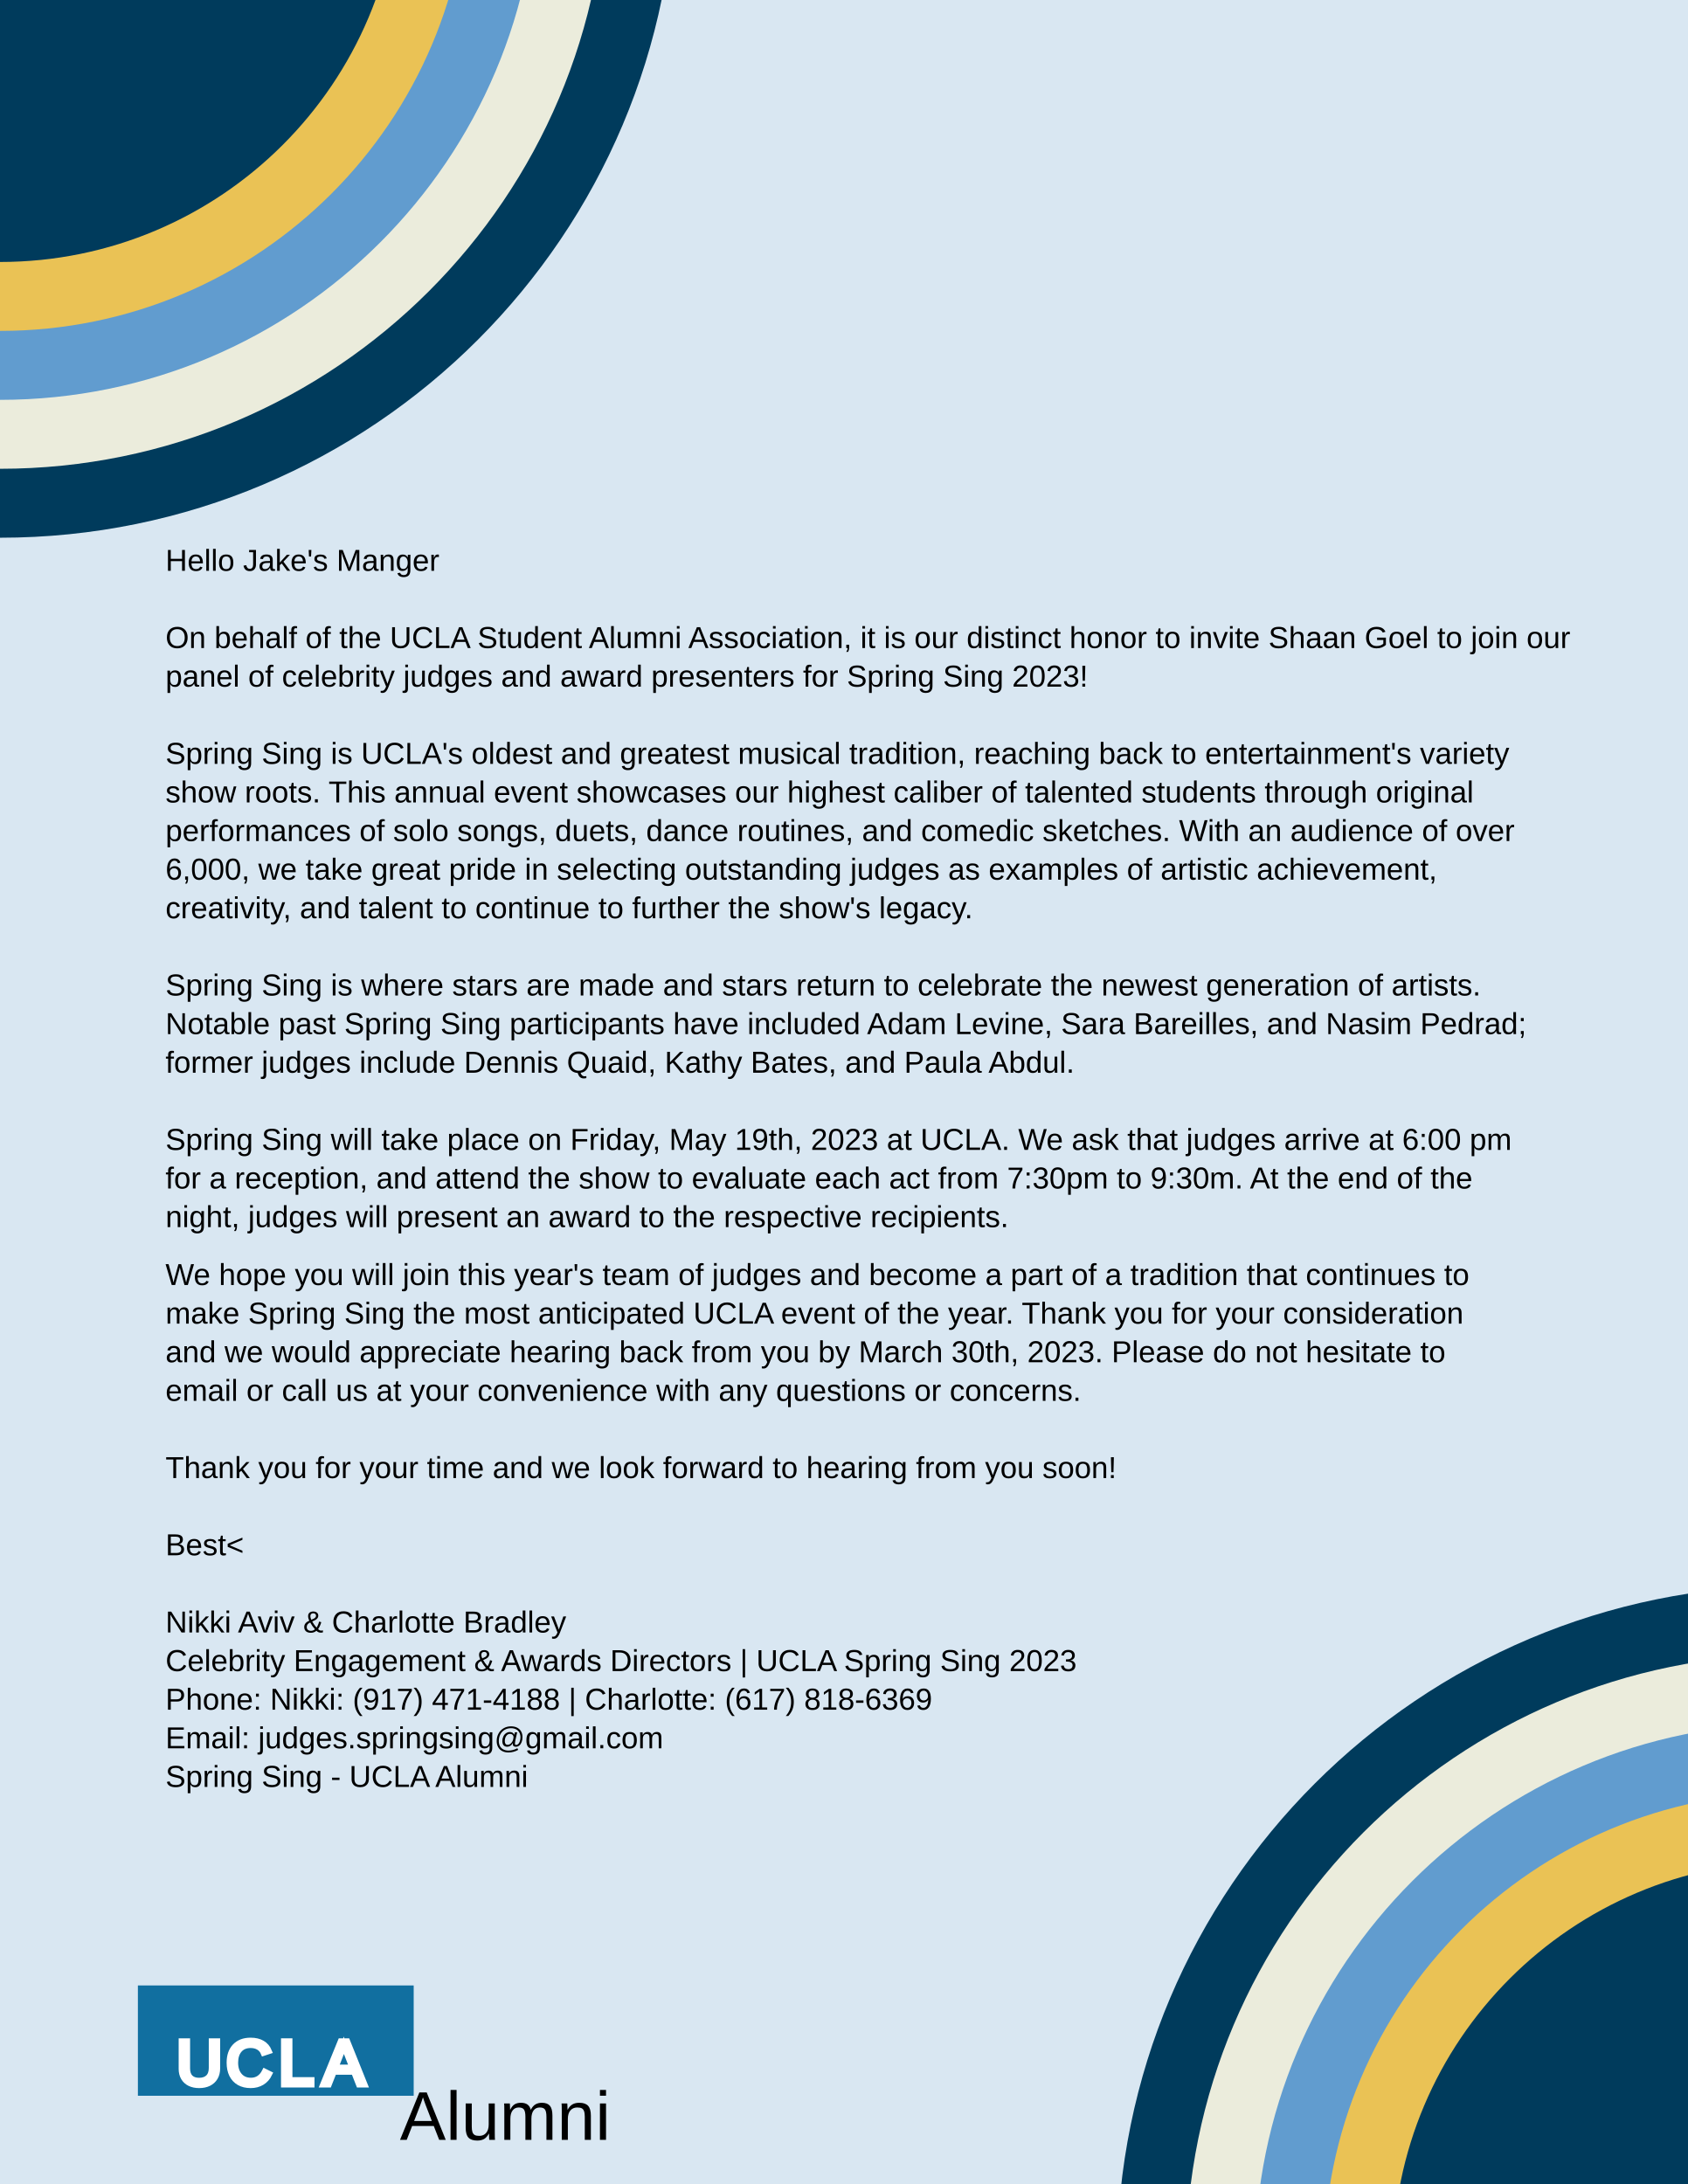
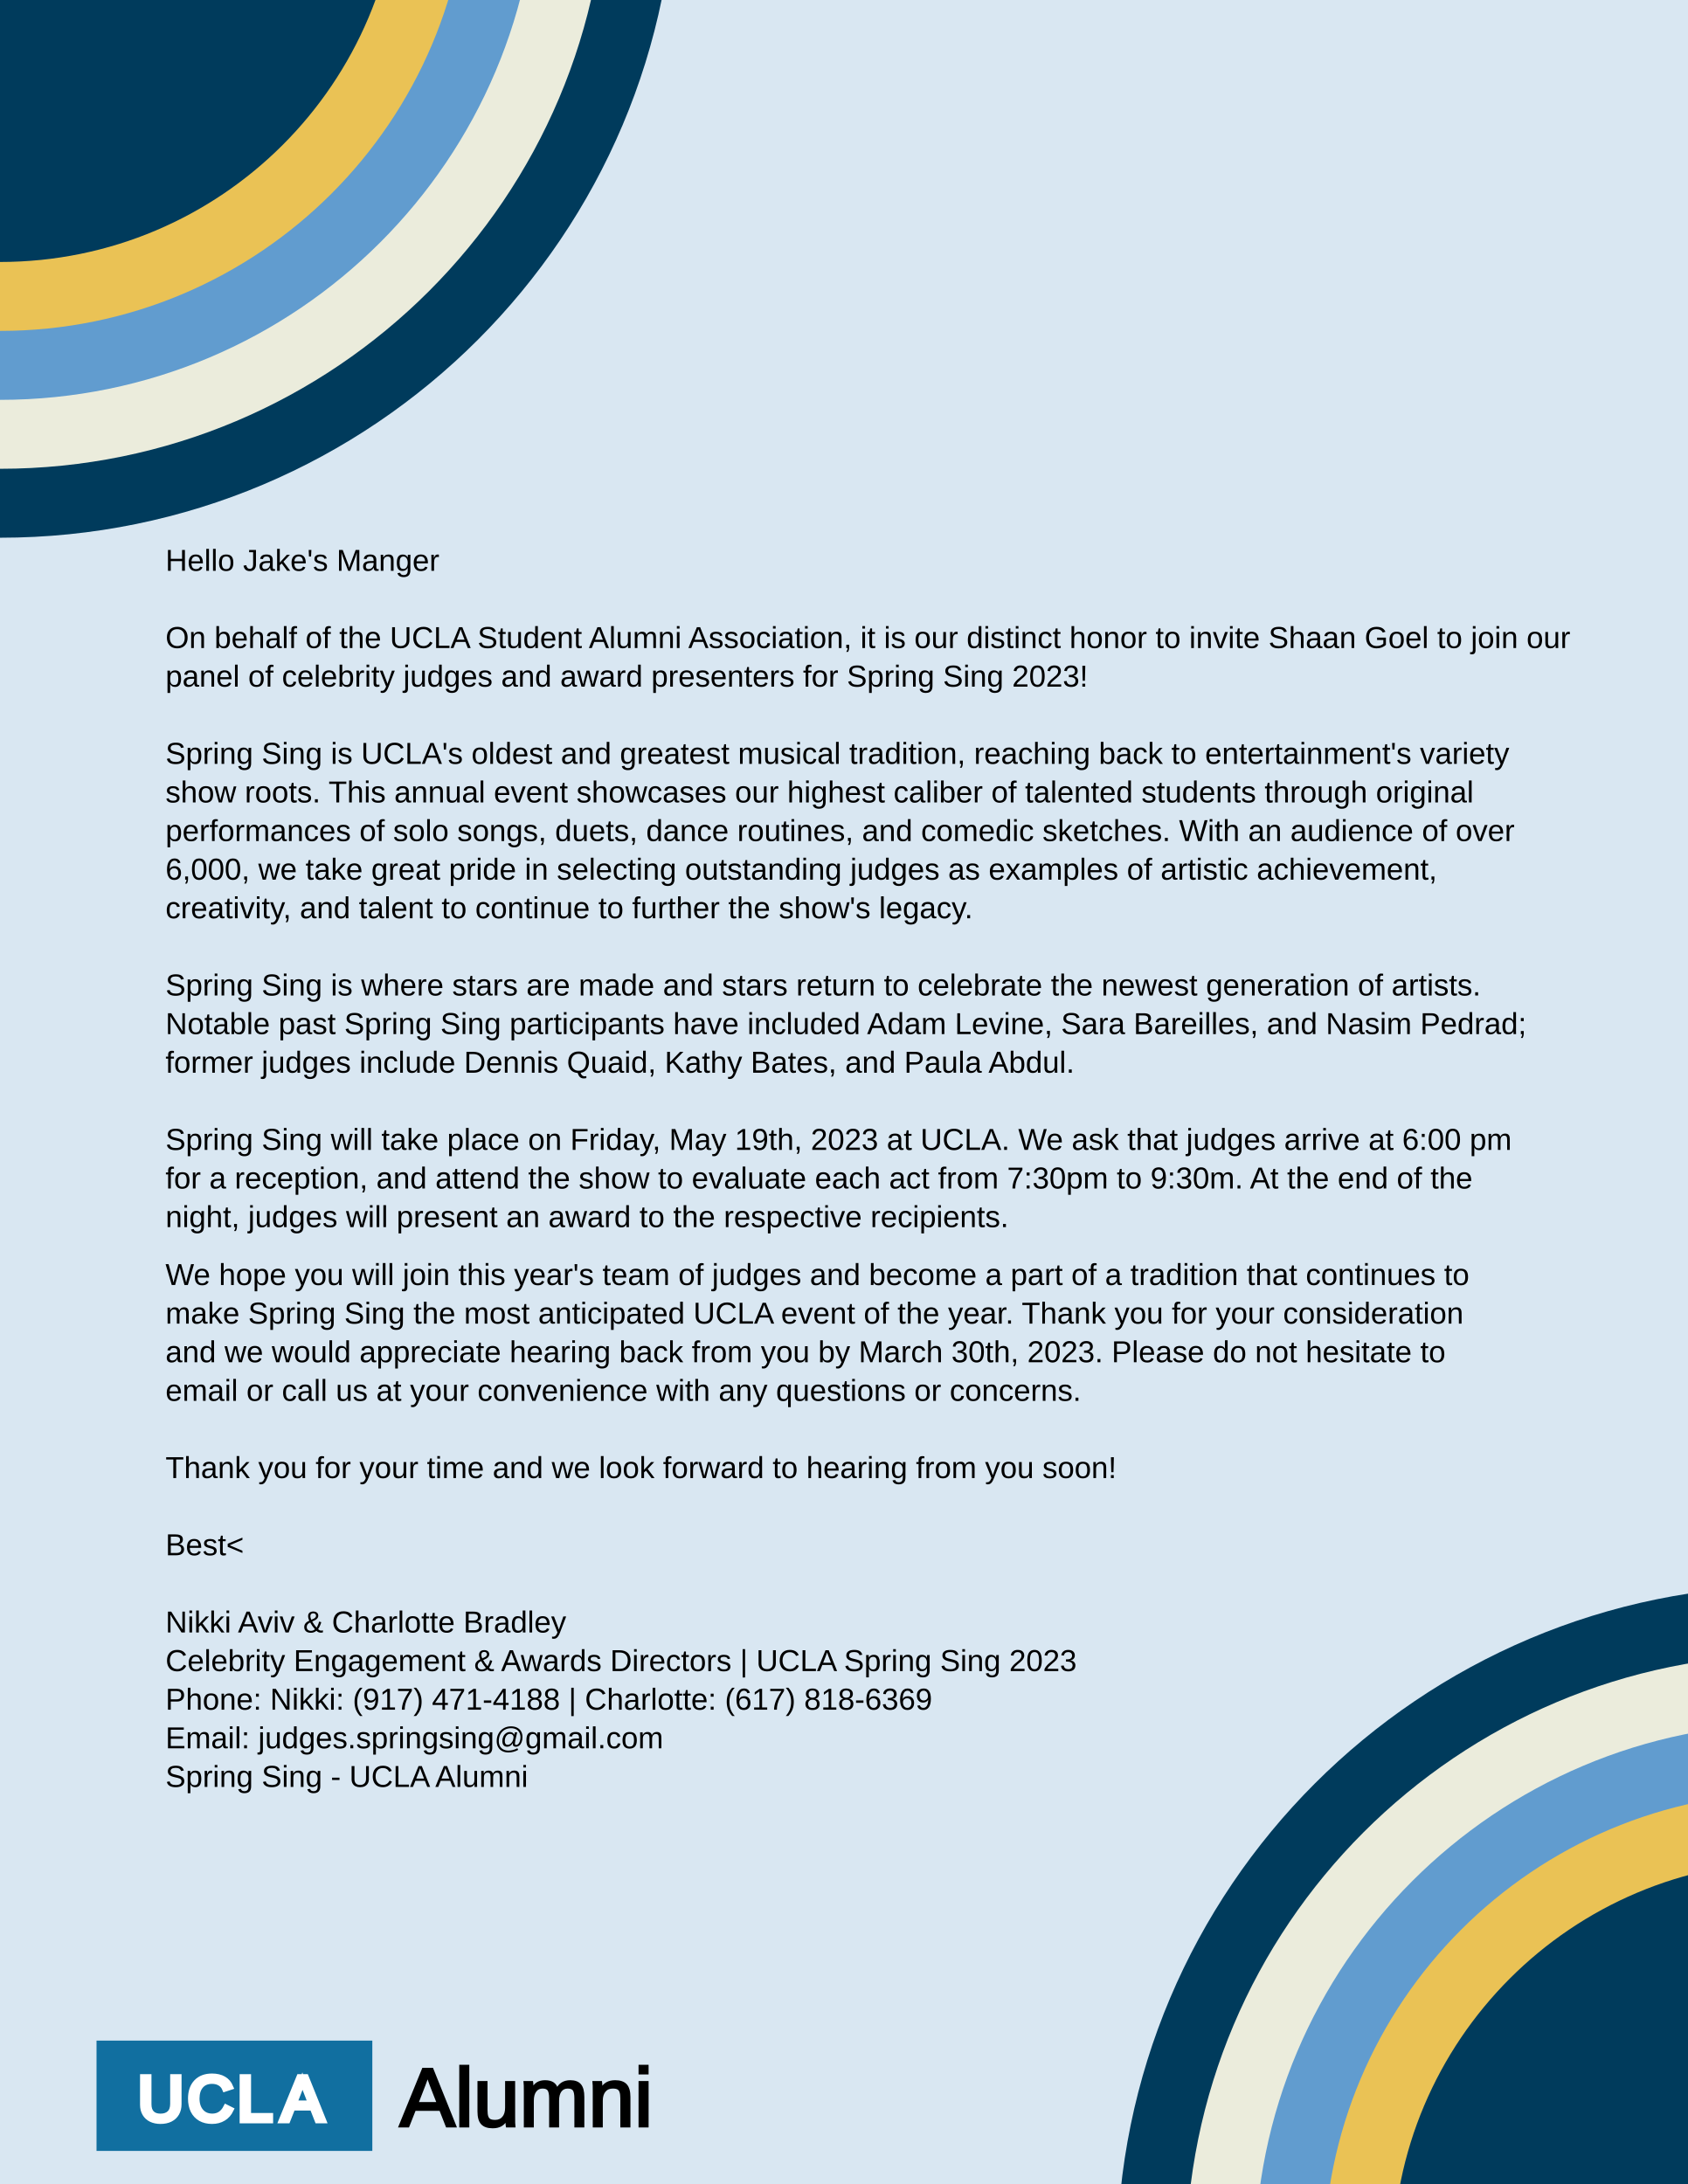
<svg xmlns="http://www.w3.org/2000/svg" baseProfile="full" height="792" version="1.1" width="612">
  <defs />
  <rect fill="rgb(217, 231, 242)" height="792" width="700" x="0" y="0" />
  <circle cx="0" cy="-50" fill="rgb(0, 59, 92)" r="245" />
  <circle cx="0" cy="-50" fill="rgb(235, 236, 220)" r="220" />
  <circle cx="0" cy="-50" fill="rgb(97, 156, 207)" r="195" />
  <circle cx="0" cy="-50" fill="rgb(234, 194, 85)" r="170" />
  <circle cx="0" cy="-50" fill="rgb(0, 59, 92)" r="145" />
  <circle cx="650" cy="820" fill="rgb(0, 59, 92)" r="245" />
  <circle cx="650" cy="820" fill="rgb(235, 236, 220)" r="220" />
  <circle cx="650" cy="820" fill="rgb(97, 156, 207)" r="195" />
  <circle cx="650" cy="820" fill="rgb(234, 194, 85)" r="170" />
  <circle cx="650" cy="820" fill="rgb(0, 59, 92)" r="145" />
-   <rect fill="rgb(17, 111, 160)" height="40px" width="100px" x="50" y="720" />
-   <text fill="white" font-family="Arial" stroke="white" stroke-width="2" style="font-size:23px; font_weight:bold; italic;" x="64" y="756">U</text>
-   <text fill="white" font-family="Arial" stroke="white" stroke-width="2" style="font-size:23px; font_weight:bold; italic;" x="82" y="756">C</text>
-   <text fill="white" font-family="Arial" stroke="white" stroke-width="2" style="font-size:23px; font_weight:bold; italic" x="101" y="756">L</text>
-   <text fill="white" font-family="Arial" stroke="white" stroke-width="2" style="font-size:23px; font_weight:bold; italic" x="117" y="756">A</text>
-   <text fill="black" font-family="Arial" style="font-size:25px" x="145" y="776">Alumni</text>
+   <rect fill="rgb(17, 111, 160)" height="40px" width="100px" x="35" y="740" />
+   <text fill="white" font-family="Arial" stroke="white" stroke-width="2" style="font-size:23px; font_weight:bold; italic;" x="50" y="769">U</text>
+   <text fill="white" font-family="Arial" stroke="white" stroke-width="2" style="font-size:23px; font_weight:bold; italic;" x="68" y="769">C</text>
+   <text fill="white" font-family="Arial" stroke="white" stroke-width="2" style="font-size:23px; font_weight:bold; italic" x="86" y="769">L</text>
+   <text fill="white" font-family="Arial" stroke="white" stroke-width="2" style="font-size:23px; font_weight:bold; italic" x="102" y="769">A</text>
+   <text fill="black" font-family="Arial" stroke="black" stroke-width="1" style="font-size:30px; font_weight:bold;" x="145" y="771">Alumni</text>
  <text style="font-size:11px; font-family:Arial" x="60" y="200" />
  <text style="font-size:11px; font-family:Arial" x="60" y="207">        Hello Jake's Manger</text>
  <text style="font-size:11px; font-family:Arial" x="60" y="214" />
  <text style="font-size:11px; font-family:Arial" x="60" y="221">        </text>
  <text style="font-size:11px; font-family:Arial" x="60" y="228" />
  <text style="font-size:11px; font-family:Arial" x="60" y="235">        On behalf of the UCLA Student Alumni Association, it is our distinct honor to invite Shaan Goel to join our</text>
  <text style="font-size:11px; font-family:Arial" x="60" y="242" />
  <text style="font-size:11px; font-family:Arial" x="60" y="249">        panel of celebrity judges and award presenters for Spring Sing 2023! </text>
  <text style="font-size:11px; font-family:Arial" x="60" y="256" />
  <text style="font-size:11px; font-family:Arial" x="60" y="263">        </text>
  <text style="font-size:11px; font-family:Arial" x="60" y="270" />
  <text style="font-size:11px; font-family:Arial" x="60" y="277">        Spring Sing is UCLA's oldest and greatest musical tradition, reaching back to entertainment's variety </text>
  <text style="font-size:11px; font-family:Arial" x="60" y="284" />
  <text style="font-size:11px; font-family:Arial" x="60" y="291">        show roots. This annual event showcases our highest caliber of talented students through original </text>
  <text style="font-size:11px; font-family:Arial" x="60" y="298" />
  <text style="font-size:11px; font-family:Arial" x="60" y="305">        performances of solo songs, duets, dance routines, and comedic sketches. With an audience of over </text>
  <text style="font-size:11px; font-family:Arial" x="60" y="312" />
  <text style="font-size:11px; font-family:Arial" x="60" y="319">        6,000, we take great pride in selecting outstanding judges as examples of artistic achievement, </text>
  <text style="font-size:11px; font-family:Arial" x="60" y="326" />
  <text style="font-size:11px; font-family:Arial" x="60" y="333">        creativity, and talent to continue to further the show's legacy. </text>
  <text style="font-size:11px; font-family:Arial" x="60" y="340" />
  <text style="font-size:11px; font-family:Arial" x="60" y="347">        </text>
  <text style="font-size:11px; font-family:Arial" x="60" y="354" />
  <text style="font-size:11px; font-family:Arial" x="60" y="361">        Spring Sing is where stars are made and stars return to celebrate the newest generation of artists.</text>
  <text style="font-size:11px; font-family:Arial" x="60" y="368" />
  <text style="font-size:11px; font-family:Arial" x="60" y="375">        Notable past Spring Sing participants have included Adam Levine, Sara Bareilles, and Nasim Pedrad; </text>
  <text style="font-size:11px; font-family:Arial" x="60" y="382" />
  <text style="font-size:11px; font-family:Arial" x="60" y="389">        former judges include Dennis Quaid, Kathy Bates, and Paula Abdul. </text>
  <text style="font-size:11px; font-family:Arial" x="60" y="396" />
  <text style="font-size:11px; font-family:Arial" x="60" y="403">        </text>
  <text style="font-size:11px; font-family:Arial" x="60" y="410" />
  <text style="font-size:11px; font-family:Arial" x="60" y="417">        Spring Sing will take place on Friday, May 19th, 2023 at UCLA. We ask that judges arrive at 6:00 pm </text>
  <text style="font-size:11px; font-family:Arial" x="60" y="424" />
  <text style="font-size:11px; font-family:Arial" x="60" y="431">        for a reception, and attend the show to evaluate each act from 7:30pm to 9:30m. At the end of the </text>
  <text style="font-size:11px; font-family:Arial" x="60" y="438" />
  <text style="font-size:11px; font-family:Arial" x="60" y="445">        night, judges will present an award to the respective recipients.  </text>
  <text style="font-size:11px; font-family:Arial" x="60" y="452" />
  <text style="font-size:11px; font-family:Arial" x="60" y="459" />
  <text style="font-size:11px; font-family:Arial" x="60" y="466">        We hope you will join this year's team of judges and become a part of a tradition that continues to </text>
  <text style="font-size:11px; font-family:Arial" x="60" y="473" />
  <text style="font-size:11px; font-family:Arial" x="60" y="480">        make Spring Sing the most anticipated UCLA event of the year. Thank you for your consideration</text>
  <text style="font-size:11px; font-family:Arial" x="60" y="487" />
  <text style="font-size:11px; font-family:Arial" x="60" y="494">        and we would appreciate hearing back from you by March 30th, 2023. Please do not hesitate to</text>
  <text style="font-size:11px; font-family:Arial" x="60" y="501" />
  <text style="font-size:11px; font-family:Arial" x="60" y="508">        email or call us at your convenience with any questions or concerns. </text>
  <text style="font-size:11px; font-family:Arial" x="60" y="515" />
  <text style="font-size:11px; font-family:Arial" x="60" y="522">        </text>
  <text style="font-size:11px; font-family:Arial" x="60" y="529" />
  <text style="font-size:11px; font-family:Arial" x="60" y="536">        Thank you for your time and we look forward to hearing from you soon! </text>
  <text style="font-size:11px; font-family:Arial" x="60" y="543" />
  <text style="font-size:11px; font-family:Arial" x="60" y="550">        </text>
  <text style="font-size:11px; font-family:Arial" x="60" y="557" />
  <text style="font-size:11px; font-family:Arial" x="60" y="564">        Best&lt; </text>
  <text style="font-size:11px; font-family:Arial" x="60" y="571" />
  <text style="font-size:11px; font-family:Arial" x="60" y="578">        </text>
  <text style="font-size:11px; font-family:Arial" x="60" y="585" />
  <text style="font-size:11px; font-family:Arial" x="60" y="592">        Nikki Aviv &amp; Charlotte Bradley </text>
  <text style="font-size:11px; font-family:Arial" x="60" y="599" />
  <text style="font-size:11px; font-family:Arial" x="60" y="606">        Celebrity Engagement &amp; Awards Directors | UCLA Spring Sing 2023 </text>
  <text style="font-size:11px; font-family:Arial" x="60" y="613" />
  <text style="font-size:11px; font-family:Arial" x="60" y="620">        Phone: Nikki: (917) 471-4188 | Charlotte: (617) 818-6369 </text>
  <text style="font-size:11px; font-family:Arial" x="60" y="627" />
  <text style="font-size:11px; font-family:Arial" x="60" y="634">        Email: judges.springsing@gmail.com </text>
  <text style="font-size:11px; font-family:Arial" x="60" y="641" />
  <text style="font-size:11px; font-family:Arial" x="60" y="648">        Spring Sing - UCLA Alumni </text>
  <text style="font-size:11px; font-family:Arial" x="60" y="655" />
  <text style="font-size:11px; font-family:Arial" x="60" y="662">         </text>
</svg>
